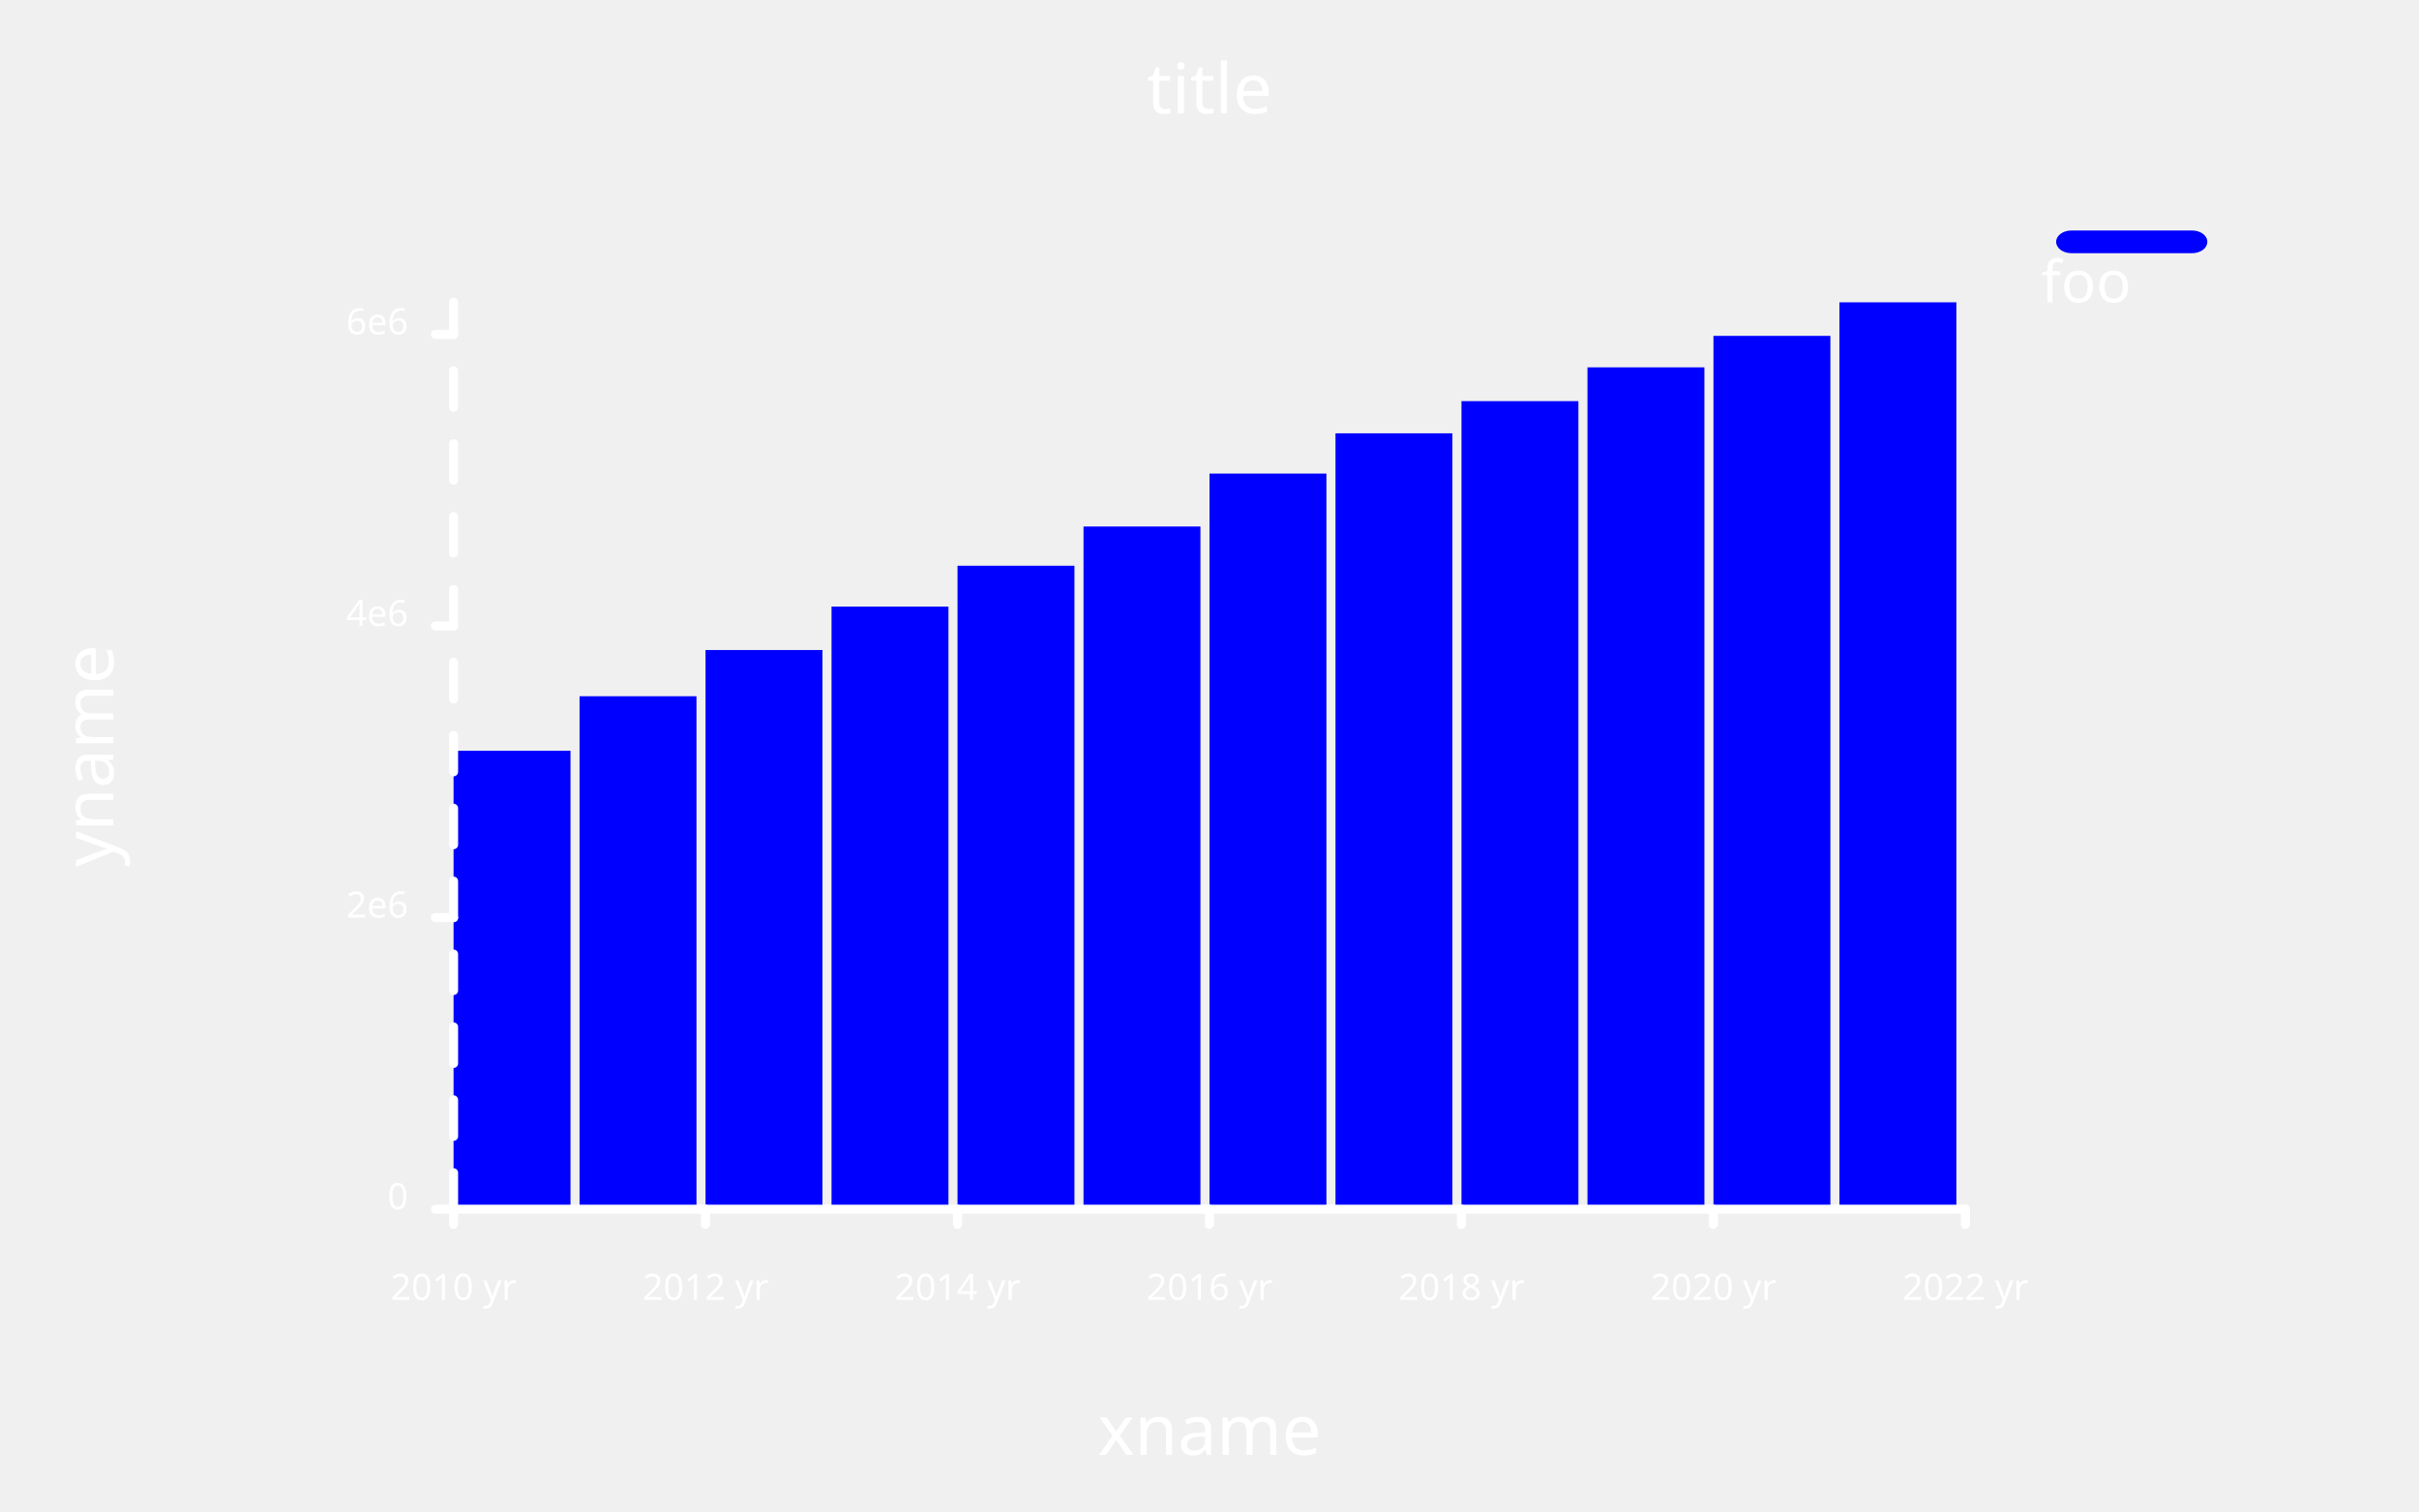
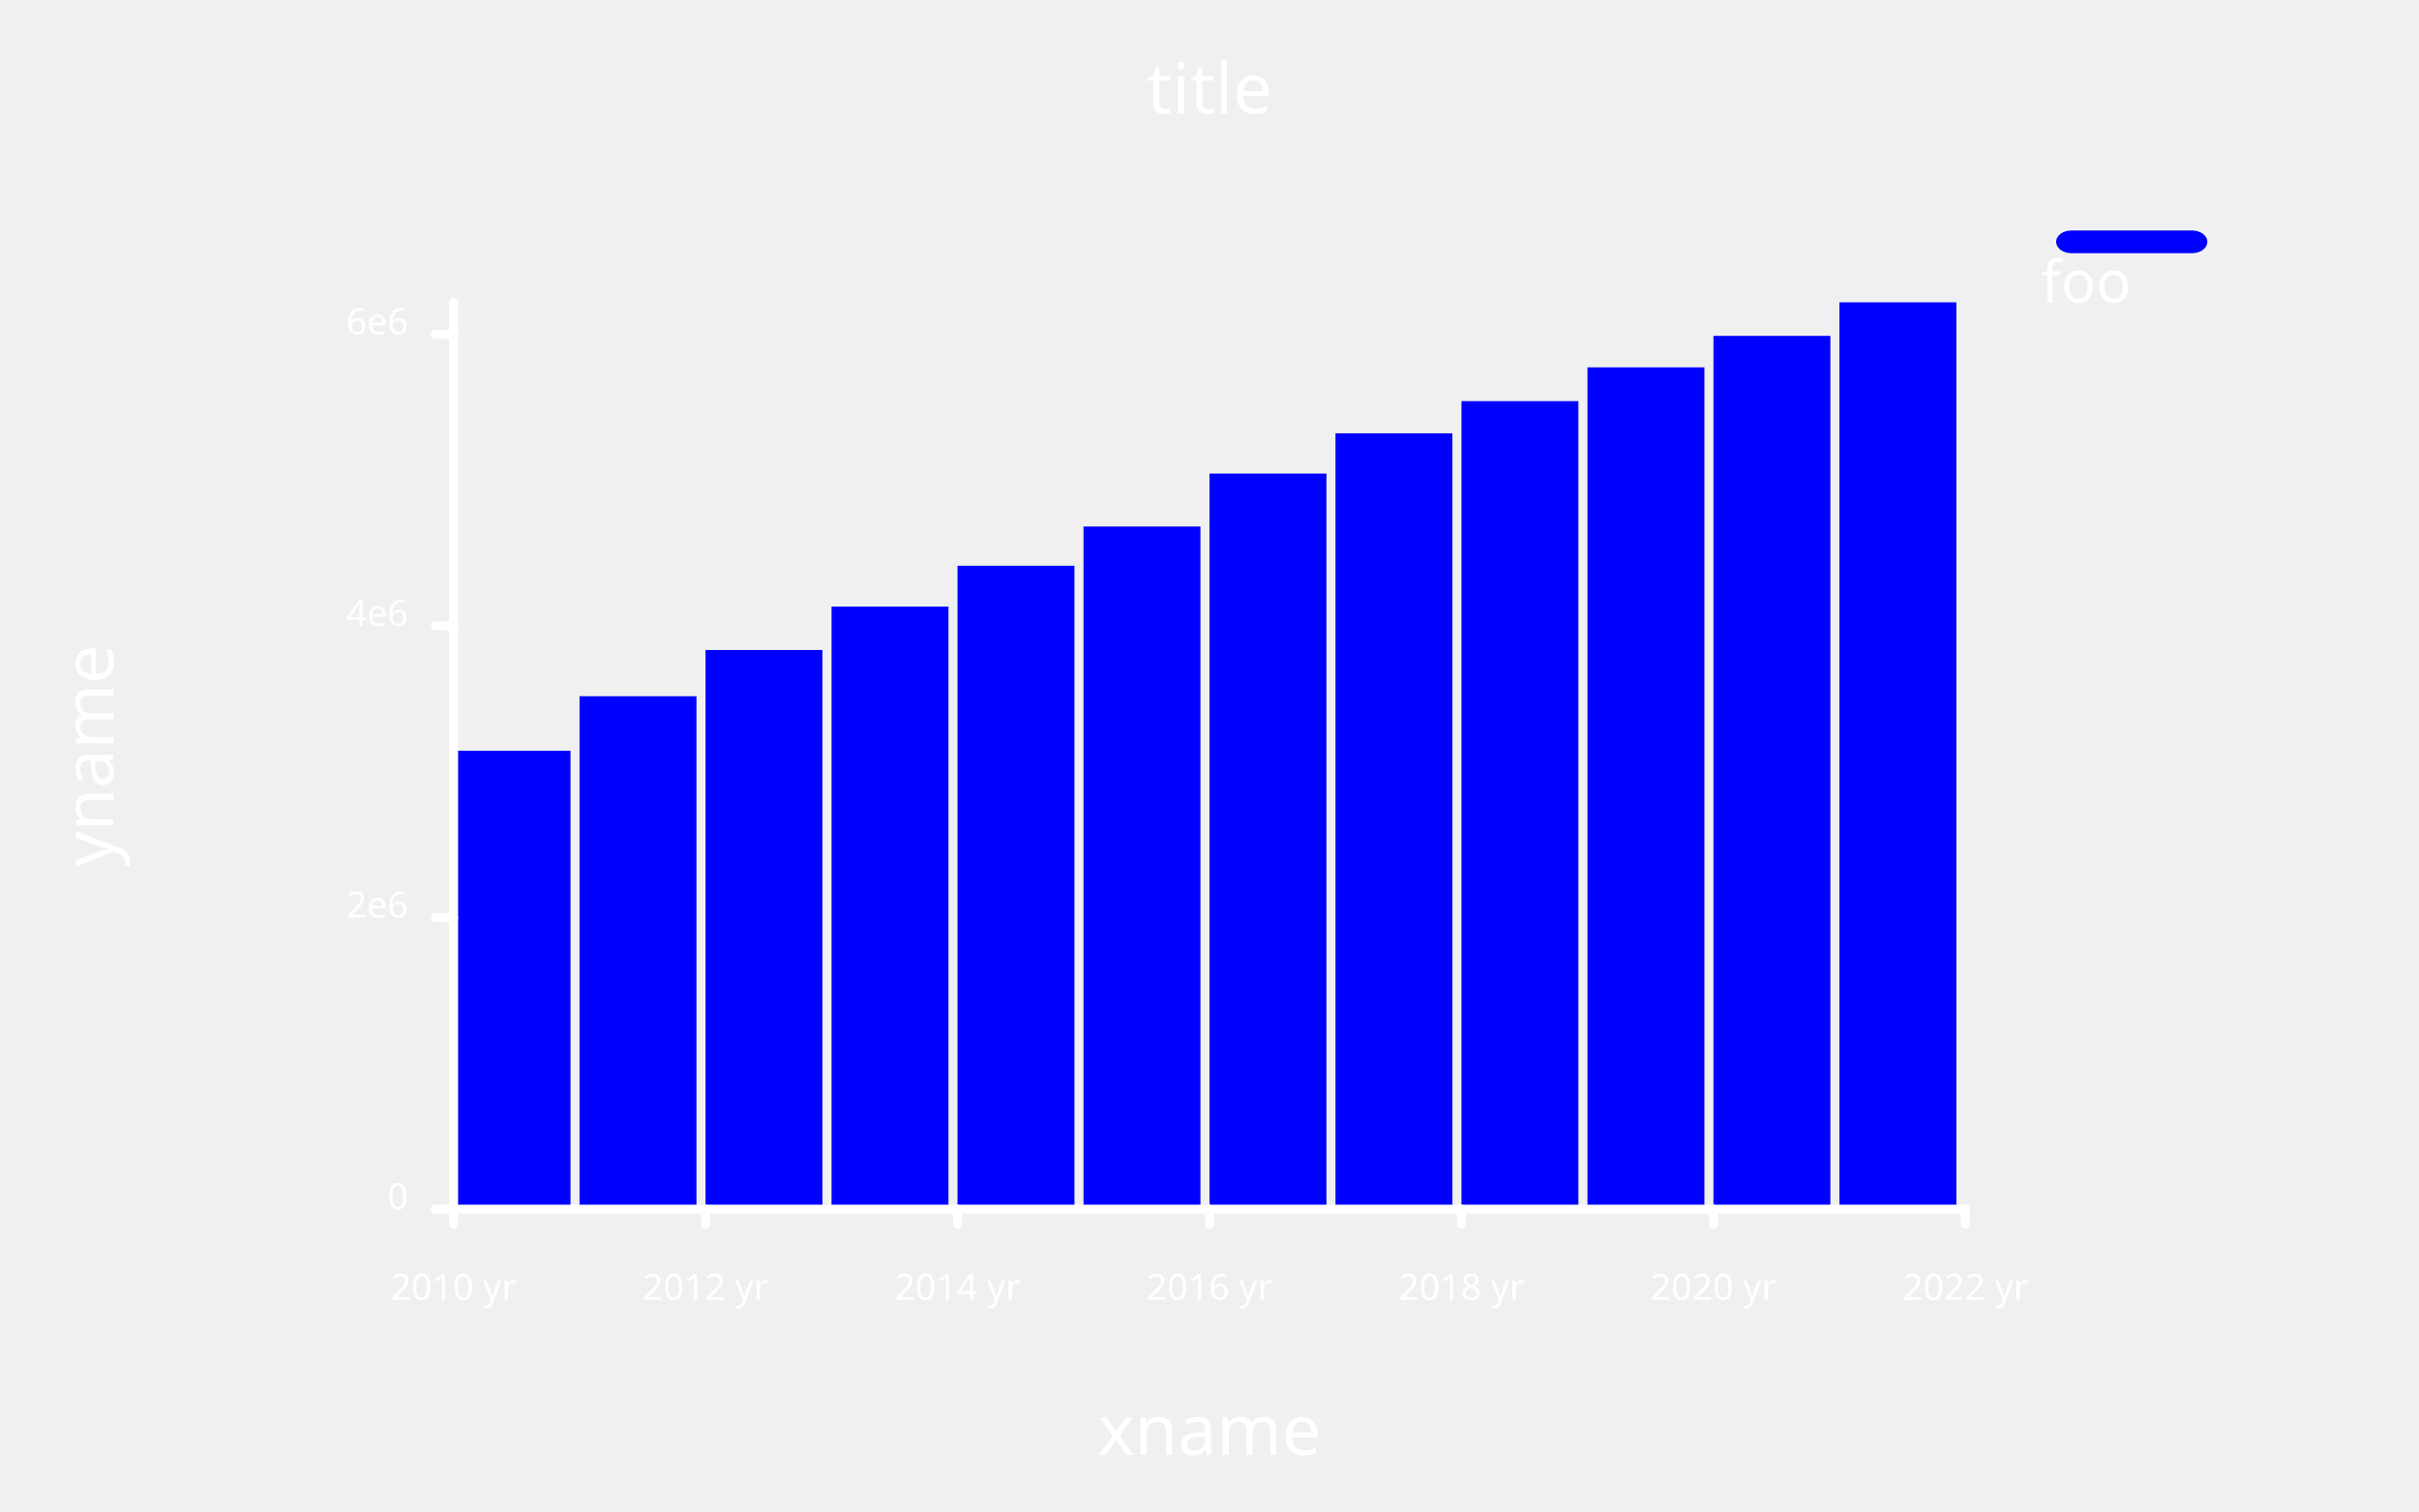
<svg xmlns="http://www.w3.org/2000/svg" class="poloto" width="800" height="500" viewBox="0 0 800 500">
  <style>.poloto { stroke-linecap:round; stroke-linejoin:round; font-family: 'Tahoma', sans-serif; background-color: #262626;} .poloto_scatter{stroke-width:7} .poloto_line{stroke-width:2} .poloto_text{fill: white;} .poloto_axis_lines{stroke: white;stroke-width:3;fill:none;stroke-dasharray:none} .poloto0stroke{stroke:  blue;} .poloto1stroke{stroke:  red;} .poloto2stroke{stroke:  green;} .poloto3stroke{stroke:  gold;} .poloto4stroke{stroke:  aqua;} .poloto5stroke{stroke:  lime;} .poloto6stroke{stroke:  orange;} .poloto7stroke{stroke:  chocolate;} .poloto0fill{fill:blue;} .poloto1fill{fill:red;} .poloto2fill{fill:green;} .poloto3fill{fill:gold;} .poloto4fill{fill:aqua;} .poloto5fill{fill:lime;} .poloto6fill{fill:orange;} .poloto7fill{fill:chocolate;}.poloto_line{stroke-dasharray:2;stroke-width:1;}</style>
  <text class="poloto_text poloto_legend_text" alignment-baseline="middle" text-anchor="start" font-size="large" x="675" y="100">foo</text>
  <rect class="poloto_histo poloto_legend_icon poloto0fill poloto0legend" x="680" y="76.25" width="50" height="7.5" rx="5" ry="5" />
  <g class="poloto_histo poloto0fill">
    <rect x="150" y="248.353" width="38.667" height="151.647" />
    <rect x="191.667" y="230.313" width="38.667" height="169.687" />
    <rect x="233.333" y="215.023" width="38.667" height="184.977" />
    <rect x="275" y="200.65" width="38.667" height="199.35" />
    <rect x="316.667" y="187.144" width="38.667" height="212.856" />
    <rect x="358.333" y="174.169" width="38.667" height="225.831" />
    <rect x="400" y="156.66" width="38.667" height="243.34" />
    <rect x="441.667" y="143.338" width="38.667" height="256.662" />
    <rect x="483.333" y="132.693" width="38.667" height="267.307" />
    <rect x="525" y="121.517" width="38.667" height="278.483" />
    <rect x="566.667" y="111.108" width="38.667" height="288.892" />
    <rect x="608.333" y="100" width="38.667" height="300" />
  </g>
  <text class="poloto_labels poloto_text poloto_title" alignment-baseline="start" text-anchor="middle" font-size="x-large" x="400" y="37.5">title</text>
  <text class="poloto_labels poloto_text poloto_xname" alignment-baseline="start" text-anchor="middle" font-size="x-large" x="400" y="481.25">xname</text>
  <text class="poloto_labels poloto_text poloto_yname" alignment-baseline="start" text-anchor="middle" font-size="x-large" transform="rotate(-90,37.5,250)" x="37.5" y="250">yname</text>
  <line class="poloto_axis_lines" stroke="black" x1="150" x2="150" y1="400" y2="405" />
  <text class="poloto_tick_labels poloto_text" alignment-baseline="start" text-anchor="middle" x="150" y="430">2010 yr</text>
  <line class="poloto_axis_lines" stroke="black" x1="233.333" x2="233.333" y1="400" y2="405" />
  <text class="poloto_tick_labels poloto_text" alignment-baseline="start" text-anchor="middle" x="233.333" y="430">2012 yr</text>
  <line class="poloto_axis_lines" stroke="black" x1="316.667" x2="316.667" y1="400" y2="405" />
  <text class="poloto_tick_labels poloto_text" alignment-baseline="start" text-anchor="middle" x="316.667" y="430">2014 yr</text>
  <line class="poloto_axis_lines" stroke="black" x1="400" x2="400" y1="400" y2="405" />
  <text class="poloto_tick_labels poloto_text" alignment-baseline="start" text-anchor="middle" x="400" y="430">2016 yr</text>
  <line class="poloto_axis_lines" stroke="black" x1="483.333" x2="483.333" y1="400" y2="405" />
  <text class="poloto_tick_labels poloto_text" alignment-baseline="start" text-anchor="middle" x="483.333" y="430">2018 yr</text>
  <line class="poloto_axis_lines" stroke="black" x1="566.667" x2="566.667" y1="400" y2="405" />
  <text class="poloto_tick_labels poloto_text" alignment-baseline="start" text-anchor="middle" x="566.667" y="430">2020 yr</text>
  <line class="poloto_axis_lines" stroke="black" x1="650" x2="650" y1="400" y2="405" />
  <text class="poloto_tick_labels poloto_text" alignment-baseline="start" text-anchor="middle" x="650" y="430">2022 yr</text>
  <line class="poloto_axis_lines" stroke="black" x1="150" x2="144" y1="400" y2="400" />
  <text class="poloto_tick_labels poloto_text" alignment-baseline="middle" text-anchor="end" x="135" y="400">0</text>
  <line class="poloto_axis_lines" stroke="black" x1="150" x2="144" y1="303.532" y2="303.532" />
  <text class="poloto_tick_labels poloto_text" alignment-baseline="middle" text-anchor="end" x="135" y="303.532">2e6</text>
  <line class="poloto_axis_lines" stroke="black" x1="150" x2="144" y1="207.065" y2="207.065" />
  <text class="poloto_tick_labels poloto_text" alignment-baseline="middle" text-anchor="end" x="135" y="207.065">4e6</text>
  <line class="poloto_axis_lines" stroke="black" x1="150" x2="144" y1="110.597" y2="110.597" />
  <text class="poloto_tick_labels poloto_text" alignment-baseline="middle" text-anchor="end" x="135" y="110.597">6e6</text>
  <path stroke="black" fill="none" class="poloto_axis_lines" d=" M 150 400 L 650 400" />
-   <path stroke="black" fill="none" class="poloto_axis_lines" style="stroke-dasharray:12.058;stroke-dashoffset:-0;" d=" M 150 400 L 150 100" />
+   <path stroke="black" fill="none" class="poloto_axis_lines" d=" M 150 400 L 150 100" />
</svg>
